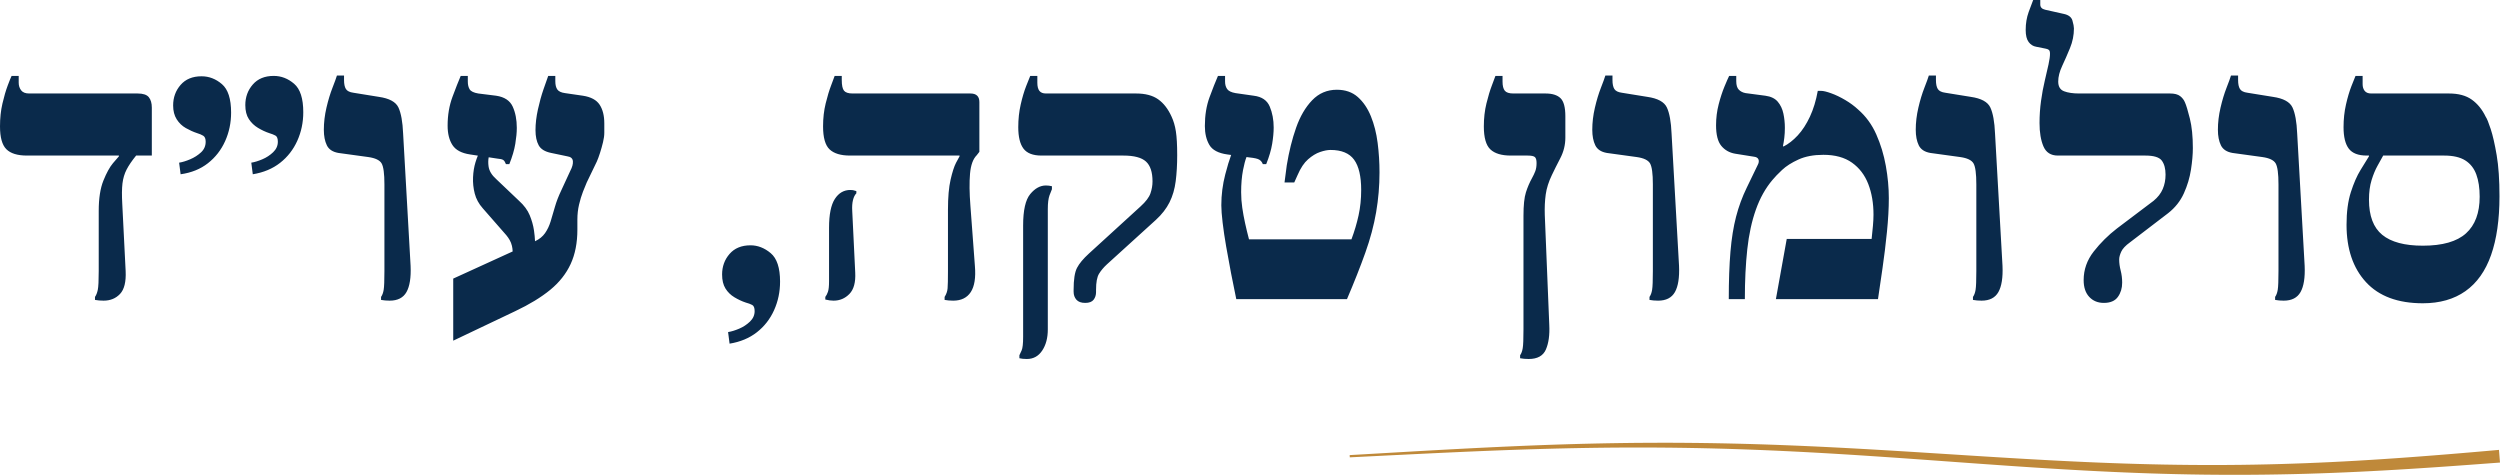
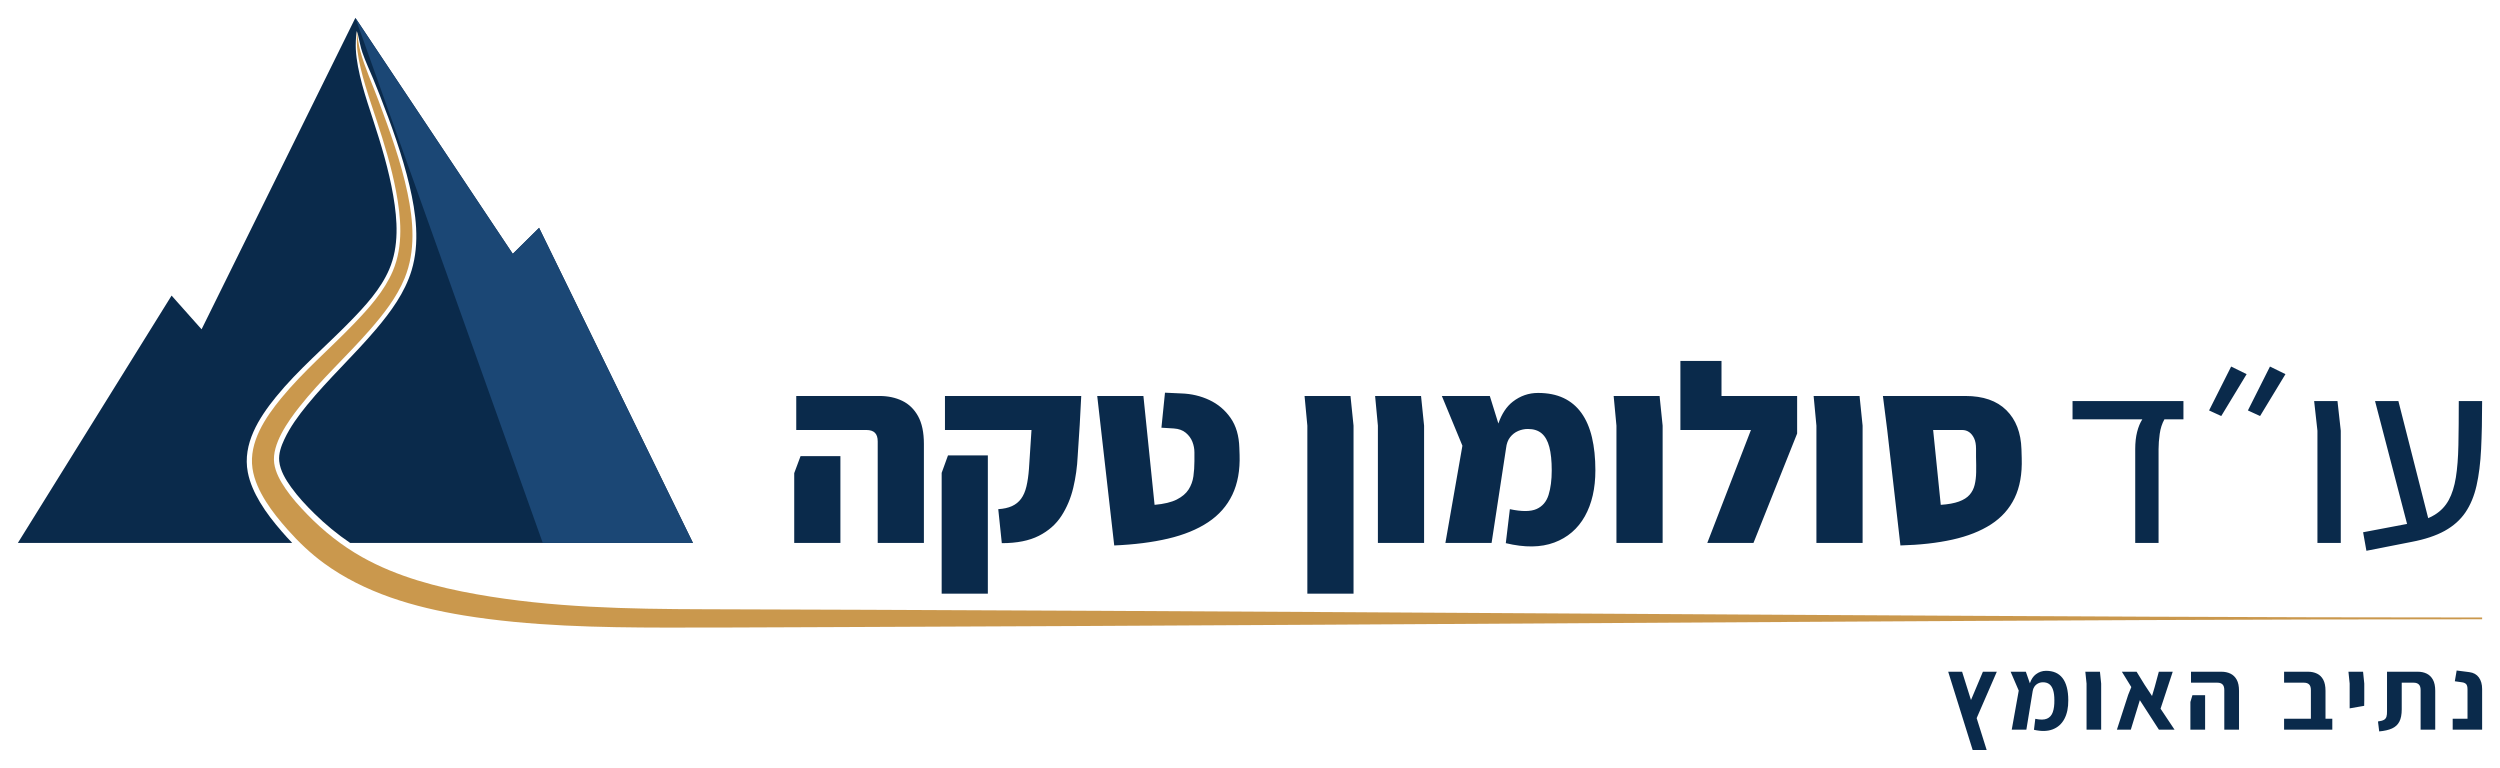
- <svg xmlns="http://www.w3.org/2000/svg" viewBox="0 0 2674.15 507.89" role="img" aria-label="סולומון טקה, עו״ד">
-   <path fill="#0A2A4B" d="M2591.6 324.4Q2551.6 324.4 2530.8 301.8Q2510 279.2 2510 240.4Q2510 220 2514.6 205.6Q2519.2 191.2 2525 181.8Q2530.8 172.4 2534 167.2L2534 166.4L2531.6 166.4Q2518 166.4 2512.4 159Q2506.8 151.6 2506.8 136Q2506.8 123.2 2509.4 111.8Q2512 100.4 2515.2 92.2Q2518.4 84 2519.6 81.2L2527.2 81.2L2527.2 90Q2527.2 94.4 2529.4 97.2Q2531.6 100 2536.4 100L2619.6 100Q2634.8 100 2644 106.6Q2653.2 113.2 2658.8 124.8Q2660.8 127.6 2664.2 138Q2667.6 148.4 2670.6 166Q2673.6 183.6 2673.6 210Q2673.6 247.2 2664.6 272.8Q2655.6 298.4 2637.2 311.4Q2618.8 324.4 2591.6 324.4ZM1322.4 320Q1319.6 306.8 1316.8 292.2Q1314 277.6 1311.6 263.8Q1309.2 250 1307.8 238.2Q1306.4 226.4 1306.4 219.6Q1306.4 202.8 1310.6 186.6Q1313.94 173.71 1316.9 165.76L1312.8 165.2Q1298.4 163.2 1293.6 155Q1288.8 146.8 1288.8 134.8Q1288.8 117.6 1293.8 104Q1298.8 90.4 1302.8 81.2L1310.4 81.2L1310.4 87.2Q1310.4 92 1312.6 95.2Q1314.8 98.4 1321.6 99.6L1341.2 102.4Q1354 104 1358.2 114Q1362.4 124 1362.4 136.4Q1362.4 144 1360.8 153.8Q1359.2 163.6 1354.4 175.6L1350.8 175.6Q1349.6 172.4 1347 170.8Q1344.4 169.2 1336.4 168.4L1333.33 167.98Q1331.32 173.08 1329.6 182Q1327.6 192.4 1327.6 205.6Q1327.6 214 1328.8 222.2Q1330 230.4 1331.8 238.6Q1333.6 246.8 1336 256L1445.6 256Q1450.4 243.2 1453.2 230.4Q1456 217.6 1456 203.2Q1456 181.2 1448.4 170.8Q1440.8 160.4 1423.2 160.4Q1418.4 160.4 1412 162.6Q1405.6 164.8 1399.2 170.4Q1392.8 176 1388 187.2L1384.4 195.2L1374 195.2L1376.4 176.8Q1380 154.8 1386.4 136.6Q1392.8 118.4 1403.6 107.2Q1414.4 96 1430 96Q1443.6 96 1452.4 103.8Q1461.2 111.6 1466.4 124.4Q1471.6 137.2 1473.6 152.8Q1475.6 168.4 1475.6 184.4Q1475.6 206 1472 227Q1468.4 248 1460.4 270.4Q1452.4 292.8 1440.8 320ZM484.8 364.4L484.8 298L548.37 268.97Q548.26 265.78 547.6 263Q546.8 259.6 545.2 256.8Q543.6 254 541.6 251.6L516.4 222.8Q510 215.6 507.8 207Q505.6 198.4 506 189.6Q506.4 180.8 508.6 173.6Q509.84 169.53 511.15 166.48L502.8 165.2Q489.2 163.2 484 155.2Q478.8 147.2 478.8 134.4Q478.8 117.6 484 103.6Q489.2 89.6 492.8 81.2L500.4 81.2L500.4 87.2Q500.4 92.4 502.4 95.6Q504.4 98.8 511.6 100L530.8 102.4Q544 104.4 548.4 114Q552.8 123.6 552.8 136.8Q552.8 144 551.2 153.8Q549.6 163.6 544.8 175.6L541.2 175.6Q540 172.4 538.4 171.2Q536.8 170 531.6 169.6L522.72 168.24Q521.88 172.81 522.6 178Q523.6 185.2 530.8 191.6L555.2 214.8Q563.2 222 566.6 230.2Q570 238.4 571.2 246.6Q572.06 252.48 572.3 258.04L572.4 258Q579.2 254.8 583 249.4Q586.8 244 589 236.8Q591.2 229.6 593.6 221.2Q596 212.8 600.4 203.6L610 182.8Q613.2 176.8 612.8 172.4Q612.4 168 606.8 167.2L589.6 163.6Q579.6 161.6 576.2 155.4Q572.8 149.2 572.8 139.2Q572.8 128.8 575.4 117Q578 105.2 581.4 95.4Q584.8 85.6 586.4 81.2L594 81.2L594 86.8Q594 92.8 596.2 95.8Q598.4 98.8 604.4 99.6L623.6 102.4Q636.4 104.4 641.4 112Q646.4 119.6 646.4 132L646.4 142Q646.4 146.4 645 152.2Q643.6 158 641.8 163.6Q640 169.2 638.4 172.8L627.6 195.2Q626 198.8 623.6 205Q621.2 211.2 619.4 218.8Q617.6 226.4 617.6 234.8L617.6 245.6Q617.6 266.8 610.4 282.4Q603.2 298 588.6 310Q574 322 551.2 332.8ZM1849.2 320Q1849.2 290.4 1851 269.2Q1852.8 248 1857 231.8Q1861.2 215.6 1868.4 200.8L1880 176.8Q1882 173.2 1881 170.6Q1880 168 1876 167.6L1856 164.4Q1846.8 162.8 1841.2 156Q1835.6 149.2 1835.6 134Q1835.6 122.4 1838.4 111.6Q1841.2 100.8 1844.6 92.6Q1848 84.4 1849.6 81.2L1857.2 81.2L1857.2 86.8Q1857.2 93.2 1860 96Q1862.8 98.8 1867.2 99.6L1888.4 102.4Q1897.2 103.6 1901.6 108.8Q1906 114 1907.6 121.4Q1909.2 128.8 1909.2 136.8Q1909.2 142.4 1908.6 147.4Q1908 152.4 1907.2 156L1907.6 156.8Q1915.6 152.8 1923 144.8Q1930.4 136.8 1936 124.8Q1941.6 112.8 1944.4 97.2L1948 97.2Q1951.6 97.2 1958.8 99.8Q1966 102.4 1973.8 107Q1981.6 111.6 1987.6 117.2Q2000 128 2007 143.8Q2014 159.6 2017.2 177.4Q2020.4 195.2 2020.4 212Q2020.4 228 2018.4 248Q2016.4 268 2013.6 287.2Q2010.8 306.4 2008.8 320L1899.6 320L1911.2 255.6L2002 255.6Q2002.8 248.4 2003.4 241.6Q2004 234.8 2004 229.6Q2004 211.2 1998.4 196.8Q1992.8 182.4 1981 174Q1969.2 165.6 1950.4 165.6Q1934.8 165.6 1923.8 170.6Q1912.8 175.6 1906.2 181.8Q1899.6 188 1896 192.4Q1884.8 205.6 1878.2 224.2Q1871.6 242.8 1869 266.6Q1866.4 290.4 1866.4 320ZM2250.4 324Q2240.8 324 2234.8 317.6Q2228.8 311.2 2228.8 299.6Q2228.8 282.8 2239.6 269Q2250.4 255.2 2264.4 244.4L2303.6 214.8Q2310.4 209.2 2313.4 202.2Q2316.4 195.2 2316.4 186.8Q2316.4 177.2 2312.4 171.8Q2308.4 166.4 2294.8 166.4L2201.2 166.4Q2190 166.4 2185.8 156.6Q2181.6 146.8 2181.6 131.6Q2181.6 119.6 2183.2 108Q2184.8 96.4 2187.2 86.4Q2189.6 76.4 2191.2 69Q2192.8 61.6 2192.8 57.6Q2192.8 54.4 2191.6 53.4Q2190.4 52.4 2188 52L2178 50Q2173.2 49.2 2170 45Q2166.8 40.8 2166.8 32Q2166.8 21.6 2170 12.8Q2173.2 4 2174.8 0L2182.4 0L2182.4 4.8Q2182.4 9.2 2187.6 10.4L2207.2 14.8Q2215.2 16.4 2216.8 22Q2218.4 27.6 2218.4 30.4Q2218.4 41.2 2214.2 51.4Q2210 61.6 2205.8 70.6Q2201.6 79.6 2201.6 87.2Q2201.6 95.2 2207.8 97.6Q2214 100 2224 100L2321.2 100Q2328.4 100 2332 102.8Q2335.6 105.6 2337.2 109.6Q2339.2 114 2342.4 126.8Q2345.6 139.6 2345.6 158.4Q2345.6 168.4 2343.6 181.4Q2341.6 194.4 2336 206.8Q2330.4 219.2 2319.2 228L2278.4 259.2Q2271.2 264.4 2269 269.2Q2266.8 274 2266.8 277.6Q2266.8 283.2 2268.4 289.4Q2270 295.6 2270 302.4Q2270 311.2 2265.4 317.6Q2260.8 324 2250.4 324ZM1160.8 324Q1154.4 324 1151.4 320.6Q1148.4 317.2 1148.4 312L1148.4 310Q1148.4 293.6 1152 286.6Q1155.6 279.6 1164.8 271.2L1220 220.8Q1228.4 213.2 1230.6 206.8Q1232.8 200.4 1232.8 194Q1232.8 179.2 1225.8 172.8Q1218.8 166.4 1201.6 166.4L1114 166.4Q1100.4 166.4 1094.8 159Q1089.2 151.6 1089.2 136Q1089.2 123.2 1091.8 111.8Q1094.4 100.4 1097.6 92.2Q1100.8 84 1102 81.2L1109.6 81.2L1109.6 88.4Q1109.6 94.4 1111.8 97.2Q1114 100 1118.8 100L1215.2 100Q1230 100 1238.8 106.2Q1247.6 112.4 1253.2 124.8Q1256.4 131.6 1257.8 140.6Q1259.2 149.6 1259.2 166Q1259.2 181.2 1257.6 193.8Q1256 206.4 1251 216.4Q1246 226.4 1236.4 235.2L1184 282.8Q1178.8 287.6 1175.6 292.8Q1172.4 298 1172.4 310L1172.4 312.4Q1172.4 317.2 1169.8 320.6Q1167.2 324 1160.8 324ZM1019.6 321.6Q1017.2 321.6 1014.8 321.4Q1012.4 321.2 1010.4 320.8L1010.4 317.6Q1013.2 313.2 1013.6 308.4Q1014 303.6 1014 290L1014 224.4Q1014 204.4 1016.8 192.2Q1019.6 180 1022.6 174.2Q1025.6 168.4 1026.4 167.2L1026.4 166.4L909.2 166.4Q894.4 166.4 887.4 159.8Q880.4 153.2 880.4 135.2Q880.4 122 883.2 110.6Q886 99.2 889 91.4Q892 83.6 892.8 81.2L900.4 81.2L900.4 85.6Q900.4 94 902.8 97Q905.2 100 912 100L1038 100Q1047.6 100 1047.6 109.2L1047.6 162.4L1044.8 166Q1038.8 172 1037.6 185.8Q1036.4 199.6 1038 220L1042.8 284.4Q1044.4 303.2 1038.4 312.4Q1032.4 321.6 1019.6 321.6ZM28.8 166.4Q13.6 166.4 6.8 159.6Q0 152.8 0 135.2Q0 122 2.6 110.8Q5.2 99.6 8.2 91.6Q11.2 83.6 12.4 81.2L20 81.2L20 88.4Q20 93.2 22.6 96.6Q25.2 100 31.2 100L147.2 100Q156 100 159.2 104Q162.4 108 162.4 115.2L162.4 166.4L145.6 166.4Q138.8 174.8 135.4 181.4Q132 188 131 196.2Q130 204.4 130.8 218.4L134.4 290Q135.2 307.2 128.4 314.4Q121.6 321.6 110.8 321.6Q108.4 321.6 106 321.4Q103.6 321.2 101.6 320.8L101.6 317.6Q103.6 314.8 104.6 310Q105.6 305.2 105.6 290L105.6 225.6Q105.6 205.6 110.6 193.2Q115.6 180.8 120.8 174.6Q126 168.4 127.2 167.2L127.2 166.4ZM1635.2 384Q1632.8 384 1630.4 383.8Q1628 383.6 1626 383.2L1626 380Q1628 377.2 1628.8 372.4Q1629.6 367.6 1629.6 352.4L1629.6 230.8Q1629.6 214 1632.2 205.8Q1634.8 197.6 1638.8 190.4Q1640.8 186.8 1642.2 183.2Q1643.6 179.6 1643.6 174.4Q1643.6 169.6 1641.8 168Q1640 166.4 1634 166.4L1616 166.4Q1601.2 166.4 1594.2 159.8Q1587.2 153.2 1587.2 135.2Q1587.2 122 1590 110.6Q1592.8 99.2 1595.8 91.4Q1598.8 83.6 1599.6 81.2L1607.2 81.2L1607.2 87.2Q1607.2 94 1609.6 97Q1612 100 1618.8 100L1653.2 100Q1664 100 1669.2 105Q1674.4 110 1674.4 124.4L1674.4 147.2Q1674.4 158.8 1669 169.2Q1663.6 179.6 1660 187.2Q1654.8 198 1653.4 208Q1652 218 1652.4 230L1657.2 347.6Q1658 363.6 1653.6 373.8Q1649.2 384 1635.2 384ZM2549.2 166.4Q2546.8 170.8 2543.2 177.2Q2539.6 183.6 2536.8 192.6Q2534 201.6 2534 213.6Q2534 239.6 2548.2 251.2Q2562.4 262.8 2591.6 262.8Q2623.2 262.8 2637.8 249.6Q2652.4 236.4 2652.4 210.4Q2652.4 196.4 2648.8 186.6Q2645.2 176.8 2637 171.6Q2628.8 166.4 2614.4 166.4L2549.2 166.4ZM2119.6 321.6Q2117.2 321.6 2114.8 321.4Q2112.4 321.2 2110.4 320.8L2110.4 317.6Q2112.4 314.8 2113.2 310Q2114 305.2 2114 290L2114 197.2Q2114 180 2111 174.8Q2108 169.6 2096.8 168L2064.8 163.6Q2055.6 162 2052.4 155.4Q2049.2 148.8 2049.2 138.8Q2049.2 127.2 2052 115.2Q2054.8 103.2 2058.4 94Q2062 84.8 2063.2 80.8L2070.8 80.8L2070.8 85.6Q2070.8 92 2072.8 95.2Q2074.8 98.4 2080.8 99.2L2108 103.6Q2124.8 106 2129 115Q2133.2 124 2134 142.8L2142 284.4Q2142.8 303.2 2137.6 312.4Q2132.4 321.6 2119.6 321.6ZM1773.6 321.6Q1771.2 321.6 1768.8 321.4Q1766.4 321.2 1764.4 320.8L1764.4 317.6Q1766.4 314.8 1767.2 310Q1768 305.2 1768 290L1768 197.2Q1768 180 1765 174.8Q1762 169.6 1750.8 168L1718.8 163.6Q1709.6 162 1706.4 155.4Q1703.2 148.8 1703.2 138.8Q1703.2 127.2 1706 115.2Q1708.8 103.2 1712.4 94Q1716 84.8 1717.2 80.8L1724.8 80.8L1724.8 85.6Q1724.8 92 1726.8 95.2Q1728.8 98.4 1734.8 99.2L1762 103.6Q1778.8 106 1783 115Q1787.2 124 1788 142.8L1796 284.4Q1796.8 303.2 1791.6 312.4Q1786.4 321.6 1773.6 321.6ZM416.8 321.6Q414.4 321.6 412 321.4Q409.6 321.2 407.6 320.8L407.6 317.6Q409.6 314.8 410.4 310Q411.2 305.2 411.2 290L411.2 197.2Q411.2 180 408.2 174.8Q405.2 169.6 394 168L362 163.6Q352.8 162 349.6 155.4Q346.4 148.8 346.4 138.8Q346.4 127.2 349.2 115.2Q352 103.2 355.6 94Q359.2 84.8 360.4 80.8L368 80.8L368 85.6Q368 92 370 95.2Q372 98.4 378 99.2L405.2 103.6Q422 106 426.2 115Q430.4 124 431.2 142.8L439.2 284.4Q440 303.2 434.8 312.4Q429.6 321.6 416.8 321.6ZM2442.8 321.6Q2440.4 321.6 2438 321.4Q2435.6 321.2 2433.6 320.8L2433.6 317.6Q2435.6 314.8 2436.4 310Q2437.2 305.2 2437.2 290L2437.2 197.2Q2437.2 180 2434.2 174.8Q2431.2 169.6 2420 168L2388 163.6Q2378.8 162 2375.6 155.4Q2372.4 148.8 2372.4 138.8Q2372.4 127.2 2375.2 115.2Q2378 103.2 2381.6 94Q2385.2 84.8 2386.4 80.8L2394 80.8L2394 85.6Q2394 92 2396 95.2Q2398 98.4 2404 99.2L2431.2 103.6Q2448 106 2452.2 115Q2456.4 124 2457.2 142.8L2465.2 284.4Q2466 303.2 2460.8 312.4Q2455.6 321.6 2442.8 321.6ZM1098.4 384Q1093.6 384 1090.4 383.2L1090.4 380Q1091.2 378.4 1092.8 374.8Q1094.4 371.2 1094.4 360.4L1094.4 241.2Q1094.4 216.8 1102 207.6Q1109.6 198.4 1118.8 198.4Q1122 198.4 1125.2 199.2L1125.2 202.4Q1124.4 204 1122.6 209Q1120.8 214 1120.8 223.6L1120.8 352.4Q1120.8 366 1114.8 375Q1108.8 384 1098.4 384ZM780.4 367.6L778.8 355.2Q784 354.4 790.6 351.6Q797.2 348.8 802.2 344Q807.2 339.2 807.2 332.8Q807.2 327.6 804.6 326.2Q802 324.8 797.6 323.6Q791.6 321.6 785.6 318Q779.6 314.4 776 308.6Q772.4 302.8 772.4 293.6Q772.4 280.8 780.4 271.6Q788.4 262.4 802.8 262.4Q814.4 262.4 824.4 270.8Q834.4 279.2 834.4 301.2Q834.4 317.6 828 331.8Q821.6 346 809.6 355.4Q797.6 364.8 780.4 367.6ZM270.4 186.4L268.8 174Q274 173.2 280.6 170.4Q287.2 167.6 292.2 162.8Q297.2 158 297.2 151.6Q297.2 146.4 294.6 145Q292 143.6 288 142.4Q282 140.4 276 136.8Q270 133.2 266.2 127.4Q262.4 121.6 262.4 112.4Q262.4 99.6 270.4 90.4Q278.4 81.2 292.8 81.2Q304.8 81.2 314.6 89.6Q324.4 98 324.4 120Q324.4 136.4 318 150.6Q311.6 164.8 299.6 174.2Q287.6 183.6 270.4 186.4ZM193.2 186.4L191.6 174Q196.8 173.2 203.4 170.4Q210 167.6 215 163Q220 158.4 220 151.6Q220 146.8 217.4 145.2Q214.8 143.6 210.8 142.4Q204.8 140.4 198.8 137Q192.8 133.6 189 127.6Q185.2 121.6 185.2 112.8Q185.2 100 193.2 90.8Q201.2 81.6 215.6 81.6Q227.6 81.6 237.4 90Q247.2 98.4 247.2 120.4Q247.2 136.8 240.8 151Q234.4 165.2 222.4 174.6Q210.4 184 193.2 186.4ZM891.6 321.6Q887.6 321.6 882.8 320.4L882.8 317.6Q884.4 315.6 885.6 312.2Q886.8 308.8 886.8 300.8L886.8 243.6Q886.8 222.4 893 212.8Q899.2 203.2 909.6 203.2Q911.2 203.2 912.4 203.4Q913.6 203.6 916 204.4L916 206.8Q913.6 209.2 912.4 214Q911.2 218.8 911.6 225.6L914.8 291.6Q915.6 307.2 908.6 314.4Q901.6 321.6 891.6 321.6Z" />
-   <path fill="#BF893A" d="M2673.05 481.22L2659.24 482.44L2645.44 483.64L2631.64 484.81L2617.84 485.95L2604.04 487.06L2590.24 488.13L2576.45 489.16L2562.66 490.15L2548.86 491.08L2535.07 491.96L2521.28 492.79L2507.49 493.55L2493.71 494.26L2479.92 494.89L2466.13 495.46L2452.34 495.95L2438.55 496.38L2424.77 496.73L2410.98 497.01L2397.19 497.22L2383.4 497.35L2369.61 497.41L2355.82 497.39L2342.02 497.3L2328.23 497.14L2314.43 496.92L2300.64 496.62L2286.84 496.26L2273.04 495.84L2259.24 495.36L2245.43 494.83L2231.63 494.24L2217.82 493.6L2204.01 492.92L2190.2 492.2L2176.39 491.44L2162.58 490.66L2148.76 489.84L2134.95 489L2121.13 488.15L2107.31 487.28L2093.49 486.4L2079.66 485.52L2065.84 484.65L2052.01 483.77L2038.19 482.91L2024.36 482.07L2010.53 481.25L1996.7 480.44L1982.87 479.67L1969.04 478.93L1955.21 478.23L1941.38 477.56L1927.55 476.94L1913.72 476.37L1899.88 475.84L1886.05 475.36L1872.22 474.94L1858.39 474.58L1844.55 474.27L1830.72 474.01L1816.89 473.82L1803.06 473.69L1789.23 473.61L1775.4 473.6L1761.57 473.65L1747.74 473.75L1733.91 473.92L1720.08 474.14L1706.26 474.42L1692.43 474.75L1678.61 475.14L1664.78 475.57L1650.96 476.05L1637.13 476.58L1623.31 477.15L1609.49 477.76L1595.67 478.4L1581.85 479.08L1568.03 479.78L1554.21 480.51L1540.39 481.26L1526.58 482.03L1512.76 482.81L1498.94 483.61L1485.13 484.41L1471.31 485.21L1457.5 486.01L1443.68 486.8L1443.81 489.2L1457.63 488.52L1471.45 487.83L1485.27 487.14L1499.09 486.46L1512.92 485.78L1526.74 485.11L1540.56 484.45L1554.37 483.82L1568.19 483.2L1582.01 482.61L1595.83 482.05L1609.64 481.52L1623.46 481.03L1637.28 480.58L1651.09 480.17L1664.9 479.8L1678.72 479.48L1692.53 479.21L1706.34 479L1720.15 478.83L1733.96 478.73L1747.77 478.68L1761.58 478.69L1775.38 478.76L1789.19 478.89L1803 479.08L1816.8 479.33L1830.61 479.64L1844.41 480.01L1858.22 480.44L1872.02 480.92L1885.83 481.46L1899.63 482.05L1913.44 482.7L1927.24 483.39L1941.05 484.13L1954.85 484.91L1968.66 485.74L1982.47 486.59L1996.27 487.49L2010.08 488.41L2023.89 489.35L2037.7 490.31L2051.51 491.3L2065.32 492.29L2079.14 493.29L2092.95 494.29L2106.77 495.29L2120.58 496.28L2134.4 497.25L2148.22 498.22L2162.05 499.16L2175.87 500.07L2189.7 500.95L2203.52 501.8L2217.35 502.6L2231.18 503.37L2245.01 504.08L2258.85 504.74L2272.68 505.35L2286.52 505.9L2300.36 506.39L2314.2 506.81L2328.04 507.17L2341.88 507.46L2355.73 507.68L2369.57 507.82L2383.42 507.89L2397.27 507.89L2411.12 507.82L2424.96 507.67L2438.81 507.45L2452.66 507.16L2466.51 506.8L2480.36 506.36L2494.21 505.86L2508.06 505.3L2521.91 504.67L2535.75 503.98L2549.6 503.24L2563.45 502.44L2577.29 501.6L2591.13 500.71L2604.98 499.79L2618.81 498.83L2632.65 497.84L2646.49 496.83L2660.32 495.8L2674.15 494.78Z" />
+ <svg xmlns="http://www.w3.org/2000/svg" viewBox="0 0 5596.43 1718.91" role="img" aria-label="עו״ד סולומון טקה · נתיב האומץ">
+   <path fill="#0A2A4B" d="M40 1215.36L384.09 661.71L451.24 737.17L795.53 40L1147.9 568.29L1206.77 510.06L1551.23 1215.36L783.83 1215.36C755.12 1196.03 728.32 1173.74 703.68 1149.55C685.16 1131.37 667.13 1112.1 651.95 1090.99C639.64 1073.86 627.27 1053.86 625.09 1032.4C623.36 1015.38 629.51 998.4 636.64 983.24C649.67 955.58 668.02 930.46 687.3 906.86C735.69 847.6 792.21 795.57 841.63 737.19C874.88 697.93 906.37 655.04 921.41 605.19C940.02 543.47 931.28 477.34 916.76 415.75C900.7 347.58 875.98 279.34 850.54 214.1C845.72 201.73 840.84 189.36 835.69 177.12C827.37 157.37 818.26 137.91 811.24 117.63C806.89 105.05 804.77 92.22 801.74 79.31C800.07 72.18 799.52 69.81 799.52 69.81C799.52 69.81 804.43 91.17 798.82 69.52C798.66 71.24 798.12 72.9 797.9 74.61C796.59 84.98 795.98 99.91 796.53 110.32C799.19 160.75 819.18 219.21 834.85 267.24C853.17 323.39 870.41 380.15 880.37 438.46C889.65 492.84 893.6 551.13 871.29 602.99C852.13 647.54 817.81 684.69 784.39 719.02C729.12 775.78 667.74 827.07 617.63 888.69C579.4 935.69 542.57 993.77 554.7 1057.08C559.29 1081.06 569.7 1103.68 582.15 1124.53C596.15 1148 613.23 1169.5 631.08 1190.12C638.54 1198.74 646.19 1207.17 654.07 1215.36Z" />
+   <path fill="#1B4775" d="M795.53 40L1147.9 568.29L1206.77 510.06L1551.23 1215.36L1214.99 1215.36Z" />
+   <path fill="#CA984D" d="M798.82 69.52C801.08 84.25 802.47 99.24 806.34 113.66C816.02 149.82 834.28 190.06 847.53 225.76C872.64 293.36 897.52 361.56 912.31 432.3C925.47 495.22 930.71 561.82 905.85 622.62C888.11 665.98 858.38 703.55 827.84 738.57C776.62 797.29 718.31 849.84 670.02 911.11C645.04 942.81 608.05 994.42 613.81 1036.89C616.63 1057.66 627.62 1077.04 639.26 1094.09C653.41 1114.83 670.42 1133.61 687.87 1151.6C724.01 1188.84 765.28 1221.62 810.56 1247.06C889.27 1291.27 978.36 1314.53 1066.67 1330.27C1234.69 1360.21 1406.01 1363.35 1576.2 1363.84C1696.21 1364.18 1816.21 1364.58 1936.22 1365.04C2646.27 1367.76 3356.3 1372.58 4066.34 1376.64C4563.03 1379.48 5059.73 1382.29 5556.42 1382.29L5556.42 1386.29C5051.39 1386.29 4546.36 1389.18 4041.34 1392.08C3324.63 1396.2 2607.93 1401.05 1891.22 1403.71C1856.87 1403.84 1822.53 1403.99 1788.18 1404.13C1689.15 1404.56 1590.12 1404.99 1491.09 1404.91C1342.62 1404.8 1184.81 1401.68 1038.29 1377.68C927.6 1359.54 816.36 1327.58 724.77 1260.51C694.95 1238.67 668.3 1213.21 643.82 1185.57C626.28 1165.78 609.39 1145.18 595.31 1122.75C581.13 1100.17 569.06 1075.14 565.2 1048.51C556.72 989.86 594.09 934.53 629.56 891.35C678.65 831.59 737.94 781.19 791.47 725.6C825.5 690.26 860.2 652.02 879.52 606.3C903.43 549.73 897.65 486.13 886.43 427.28C876.22 373.67 860.24 321.39 843.17 269.63C827.55 222.23 806.62 163.92 800.25 114.86C798.79 103.59 798.82 92.21 798.84 80.84C798.85 77.06 798.86 73.29 798.82 69.52Z" />
+   <path fill="#0A2A4B" d="M4254.22 1221.04L4224.68 962.56L4215.02 886.43L4399.65 886.43Q4459.3 886.43 4491.39 918.25Q4523.49 950.06 4525.19 1005.73L4525.76 1025.61Q4527.47 1078.45 4509.86 1114.8Q4492.25 1151.16 4457.02 1173.89Q4421.8 1196.61 4370.67 1207.97Q4319.55 1219.33 4254.22 1221.04ZM3370.84 1215.92L3379.93 1139.8Q3419.69 1148.32 3439.58 1139.52Q3459.46 1130.71 3466.56 1107.99Q3473.66 1085.26 3473.66 1052.88Q3473.66 1021.07 3468.27 1000.62Q3462.87 980.17 3451.22 970.23Q3439.58 960.28 3420.26 960.28Q3408.9 960.28 3398.39 964.83Q3387.88 969.37 3380.5 978.75Q3373.11 988.12 3371.41 1003.46L3339.03 1215.36L3235.63 1215.36L3273.7 997.78L3227.68 886.43L3335.05 886.43L3354.2 948.06Q3365.58 915.4 3386.46 899.21Q3411.74 879.62 3442.99 879.62Q3475.93 879.62 3500.08 890.98Q3524.22 902.34 3540.13 924.49Q3556.04 946.65 3563.7 979.03Q3571.37 1011.41 3571.37 1052.88Q3571.37 1113.67 3547.8 1155.71Q3524.22 1197.74 3479.34 1214.5Q3434.46 1231.26 3370.84 1215.92ZM2494.28 1221.04L2456.22 886.43L2559.61 886.43L2584.6 1130.14Q2616.42 1127.3 2634.31 1118.21Q2652.21 1109.12 2660.73 1095.77Q2669.25 1082.42 2671.52 1066.23Q2673.79 1050.04 2673.79 1032.43L2673.79 1012.55Q2673.79 1000.62 2669.25 988.97Q2664.7 977.33 2654.48 968.81Q2644.25 960.28 2627.78 959.15L2599.94 957.44L2607.9 879.05L2644.82 880.75Q2678.34 881.89 2707.31 895.52Q2736.28 909.16 2754.75 935.57Q2773.21 961.99 2774.35 1002.32L2774.91 1018.23Q2776.62 1069.92 2758.72 1107.42Q2740.83 1144.91 2704.47 1169.06Q2668.11 1193.2 2615 1205.7Q2561.88 1218.2 2494.28 1221.04ZM3821.9 1215.36L3919.61 962.56L3761.68 962.56L3761.68 808.04L3853.71 808.04L3853.71 886.43L4023 886.43L4023 970.51L3925.29 1215.36ZM2242.61 1215.92L2234.66 1139.8Q2252.84 1138.66 2265.34 1132.98Q2277.84 1127.3 2285.79 1116.51Q2293.74 1105.71 2297.72 1088.96Q2301.7 1072.2 2303.4 1049.47L2309.08 962.56L2115.36 962.56L2115.36 886.43L2420.43 886.43L2417.02 951.19L2412.47 1021.07Q2410.77 1057.43 2402.53 1092.08Q2394.29 1126.73 2376.12 1154.85Q2357.94 1182.97 2325.56 1199.45Q2293.17 1215.92 2242.61 1215.92ZM1964.82 1215.36L1964.82 988.12Q1964.82 975.05 1958.57 968.81Q1952.32 962.56 1939.26 962.56L1782.46 962.56L1782.46 886.43L1968.8 886.43Q1997.2 886.43 2019.64 897.23Q2042.08 908.02 2055.15 931.6Q2068.21 955.17 2068.21 993.8L2068.21 1215.36ZM2926.59 1328.97L2926.59 952.9L2920.34 886.43L3023.17 886.43L3029.99 952.9L3029.99 1328.97ZM5297.38 1232.97L5289.99 1191.5L5388.4 1172.85L5316.69 897.79L5368.96 897.79L5435.69 1159.93Q5443.76 1156.46 5450.48 1152.3Q5470.64 1139.8 5481.72 1119.35Q5492.8 1098.9 5497.63 1068.79Q5502.46 1038.68 5503.31 996.36Q5504.16 954.03 5504.16 897.79L5556.42 897.79Q5556.42 958.01 5554.15 1004.88Q5551.88 1051.75 5543.93 1086.97Q5535.97 1122.19 5518.93 1147.18Q5501.89 1172.18 5472.63 1188.37Q5443.38 1204.56 5398.5 1213.08ZM3084.52 1215.36L3084.52 952.9L3078.27 886.43L3181.1 886.43L3187.91 952.9L3187.91 1215.36ZM3618.53 1215.36L3618.53 952.9L3612.28 886.43L3715.1 886.43L3721.92 952.9L3721.92 1215.36ZM4066.18 1215.36L4066.18 952.9L4059.93 886.43L4162.75 886.43L4169.57 952.9L4169.57 1215.36ZM2107.98 1328.97L2107.98 1058.56L2122.18 1019.37L2211.37 1019.37L2211.37 1328.97ZM4779.85 1215.36L4779.85 1005.16Q4779.85 983.58 4784.11 966.82Q4788.37 950.06 4795.75 938.7L4639.53 938.7L4639.53 897.79L4887.78 897.79L4887.78 938.7L4845.18 938.7Q4837.23 952.9 4834.67 971.36Q4832.11 989.82 4832.11 1005.16L4832.11 1215.36ZM1777.92 1215.36L1777.92 1059.13L1792.12 1021.07L1881.31 1021.07L1881.31 1215.36ZM5187.74 1215.36L5187.74 964.26L5180.35 897.79L5232.61 897.79L5240 964.26L5240 1215.36ZM4327.47 962.56L4344.54 1130.14Q4369.54 1128.44 4385.16 1122.76Q4400.78 1117.08 4409.02 1107.7Q4417.26 1098.33 4420.38 1085.55Q4423.51 1072.77 4423.79 1057.14Q4424.07 1041.52 4423.51 1023.34L4423.51 1004.59Q4423.51 990.39 4419.25 981.3Q4414.98 972.21 4408.17 967.38Q4401.35 962.56 4392.26 962.56ZM4972.43 931.31L4945.16 918.81L4994.59 820.53L5029.24 837.58ZM5059.35 931.31L5032.08 918.81L5081.5 820.53L5116.16 837.58Z" />
+   <path fill="#0A2A4B" d="M4553.18 1633.69L4556.13 1609.15Q4572.95 1612.78 4582.27 1608.81Q4591.58 1604.83 4595.33 1594.15Q4599.08 1583.47 4598.85 1567.56Q4598.85 1553.25 4595.9 1544.39Q4592.95 1535.52 4587.38 1531.43Q4581.81 1527.34 4573.4 1527.34Q4567.27 1527.34 4562.27 1529.96Q4557.27 1532.57 4554.09 1537.23Q4551.2 1541.45 4550.19 1547.46L4550.23 1547.57L4536.14 1633.46L4503.42 1633.46L4519.1 1545.98L4500.92 1503.71L4535 1503.71L4544 1529.63Q4548.6 1516.17 4557.38 1509.51Q4567.72 1501.67 4580.22 1501.67Q4592.27 1501.67 4601.47 1505.64Q4610.67 1509.62 4617.03 1517.8Q4623.4 1525.98 4626.69 1538.48Q4629.99 1550.98 4629.99 1567.56Q4630.21 1592.56 4621.24 1609.38Q4612.26 1626.19 4594.99 1632.78Q4577.72 1639.37 4553.18 1633.69ZM5326.01 1637.33L5323.28 1615.06Q5332.14 1613.92 5336.46 1611.53Q5340.78 1609.15 5342.26 1604.38Q5343.73 1599.61 5343.51 1592.11L5343.51 1503.71L5412.36 1503.71Q5423.72 1503.71 5432.47 1508.03Q5441.22 1512.35 5446.33 1521.66Q5451.44 1530.98 5451.44 1546.43L5451.44 1633.46L5418.72 1633.46L5418.72 1544.84Q5418.72 1535.98 5414.63 1532.12Q5410.54 1528.25 5403.27 1528.25L5376.45 1528.25L5376.45 1587.79Q5376.45 1605.29 5371.11 1615.51Q5365.77 1625.74 5354.64 1630.74Q5343.51 1635.74 5326.01 1637.33ZM4867.9 1633.46L4832.91 1633.46L4790.19 1567.34L4769.96 1633.46L4738.83 1633.46L4764.06 1555.52L4771.1 1538.02L4749.97 1503.71L4782.92 1503.71L4801.09 1533.25L4817.46 1558.02L4823.59 1537.34L4832.68 1503.71L4863.81 1503.71L4836.54 1586.43ZM4415.93 1678.91L4361.17 1503.71L4392.3 1503.71L4412.19 1567.1L4438.88 1503.71L4470.01 1503.71L4424.9 1607.59L4447.29 1678.91ZM5113.09 1633.46L5113.09 1608.92L5173.08 1608.92L5173.08 1544.84Q5173.08 1535.98 5169.1 1532.12Q5165.13 1528.25 5157.63 1528.25L5113.09 1528.25L5113.09 1503.71L5166.72 1503.71Q5178.08 1503.71 5186.94 1508.03Q5195.8 1512.35 5200.8 1521.66Q5205.8 1530.98 5205.8 1546.43L5205.8 1608.92L5221.03 1608.92L5221.03 1633.46ZM4979.25 1633.46L4979.25 1544.84Q4979.25 1535.98 4975.27 1532.12Q4971.29 1528.25 4964.02 1528.25L4904.71 1528.25L4904.71 1503.71L4972.88 1503.71Q4984.25 1503.71 4993.11 1508.03Q5001.97 1512.35 5007.08 1521.66Q5012.2 1530.98 5012.2 1546.43L5012.2 1633.46ZM5490.53 1633.46L5490.53 1608.92L5523.7 1608.92L5523.7 1543.25Q5523.7 1534.39 5520.41 1531.21Q5517.11 1528.03 5511.21 1527.34L5495.3 1525.07L5499.39 1500.98L5527.79 1504.62Q5541.88 1506.44 5549.15 1516.55Q5556.42 1526.66 5556.42 1542.34L5556.42 1633.46ZM4670.89 1633.46L4670.89 1530.3L4668.16 1503.71L4700.88 1503.71L4703.61 1530.3L4703.61 1633.46ZM5259.88 1585.74L5259.88 1565.75L5259.88 1530.3L5257.16 1503.71L5289.88 1503.71L5292.6 1530.3L5292.6 1565.75L5292.38 1580.06ZM4903.35 1633.46L4903.35 1571.43L4907.9 1556.2L4936.3 1556.2L4936.3 1633.46Z" />
</svg>
